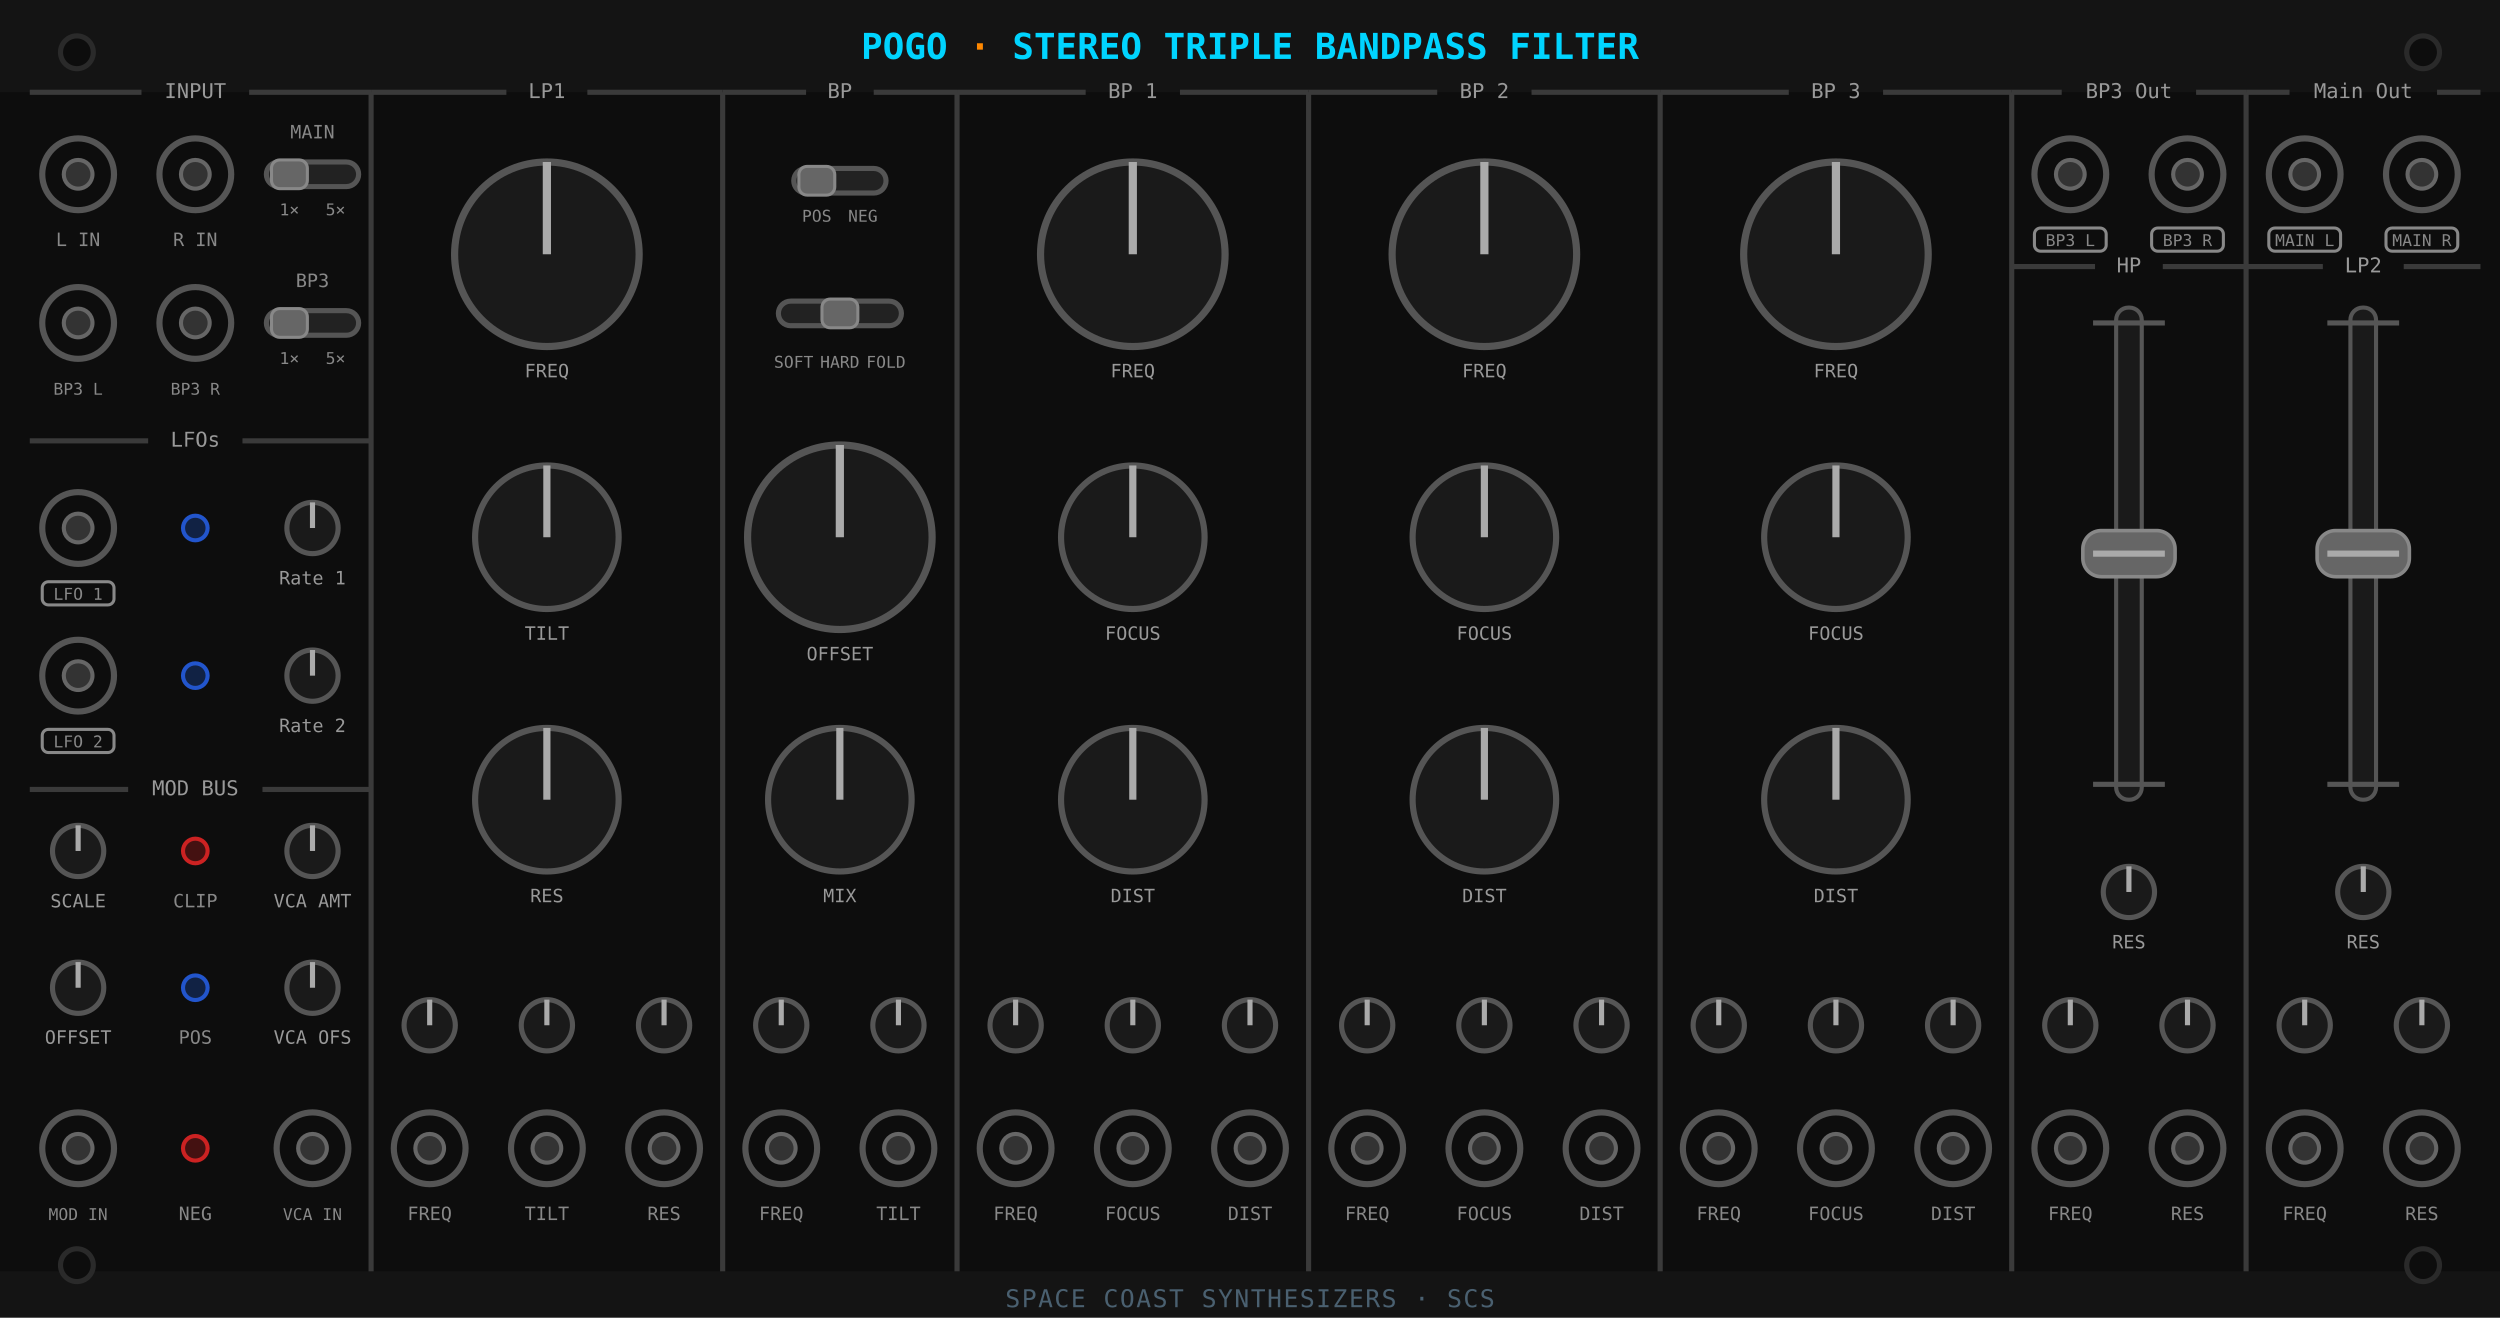
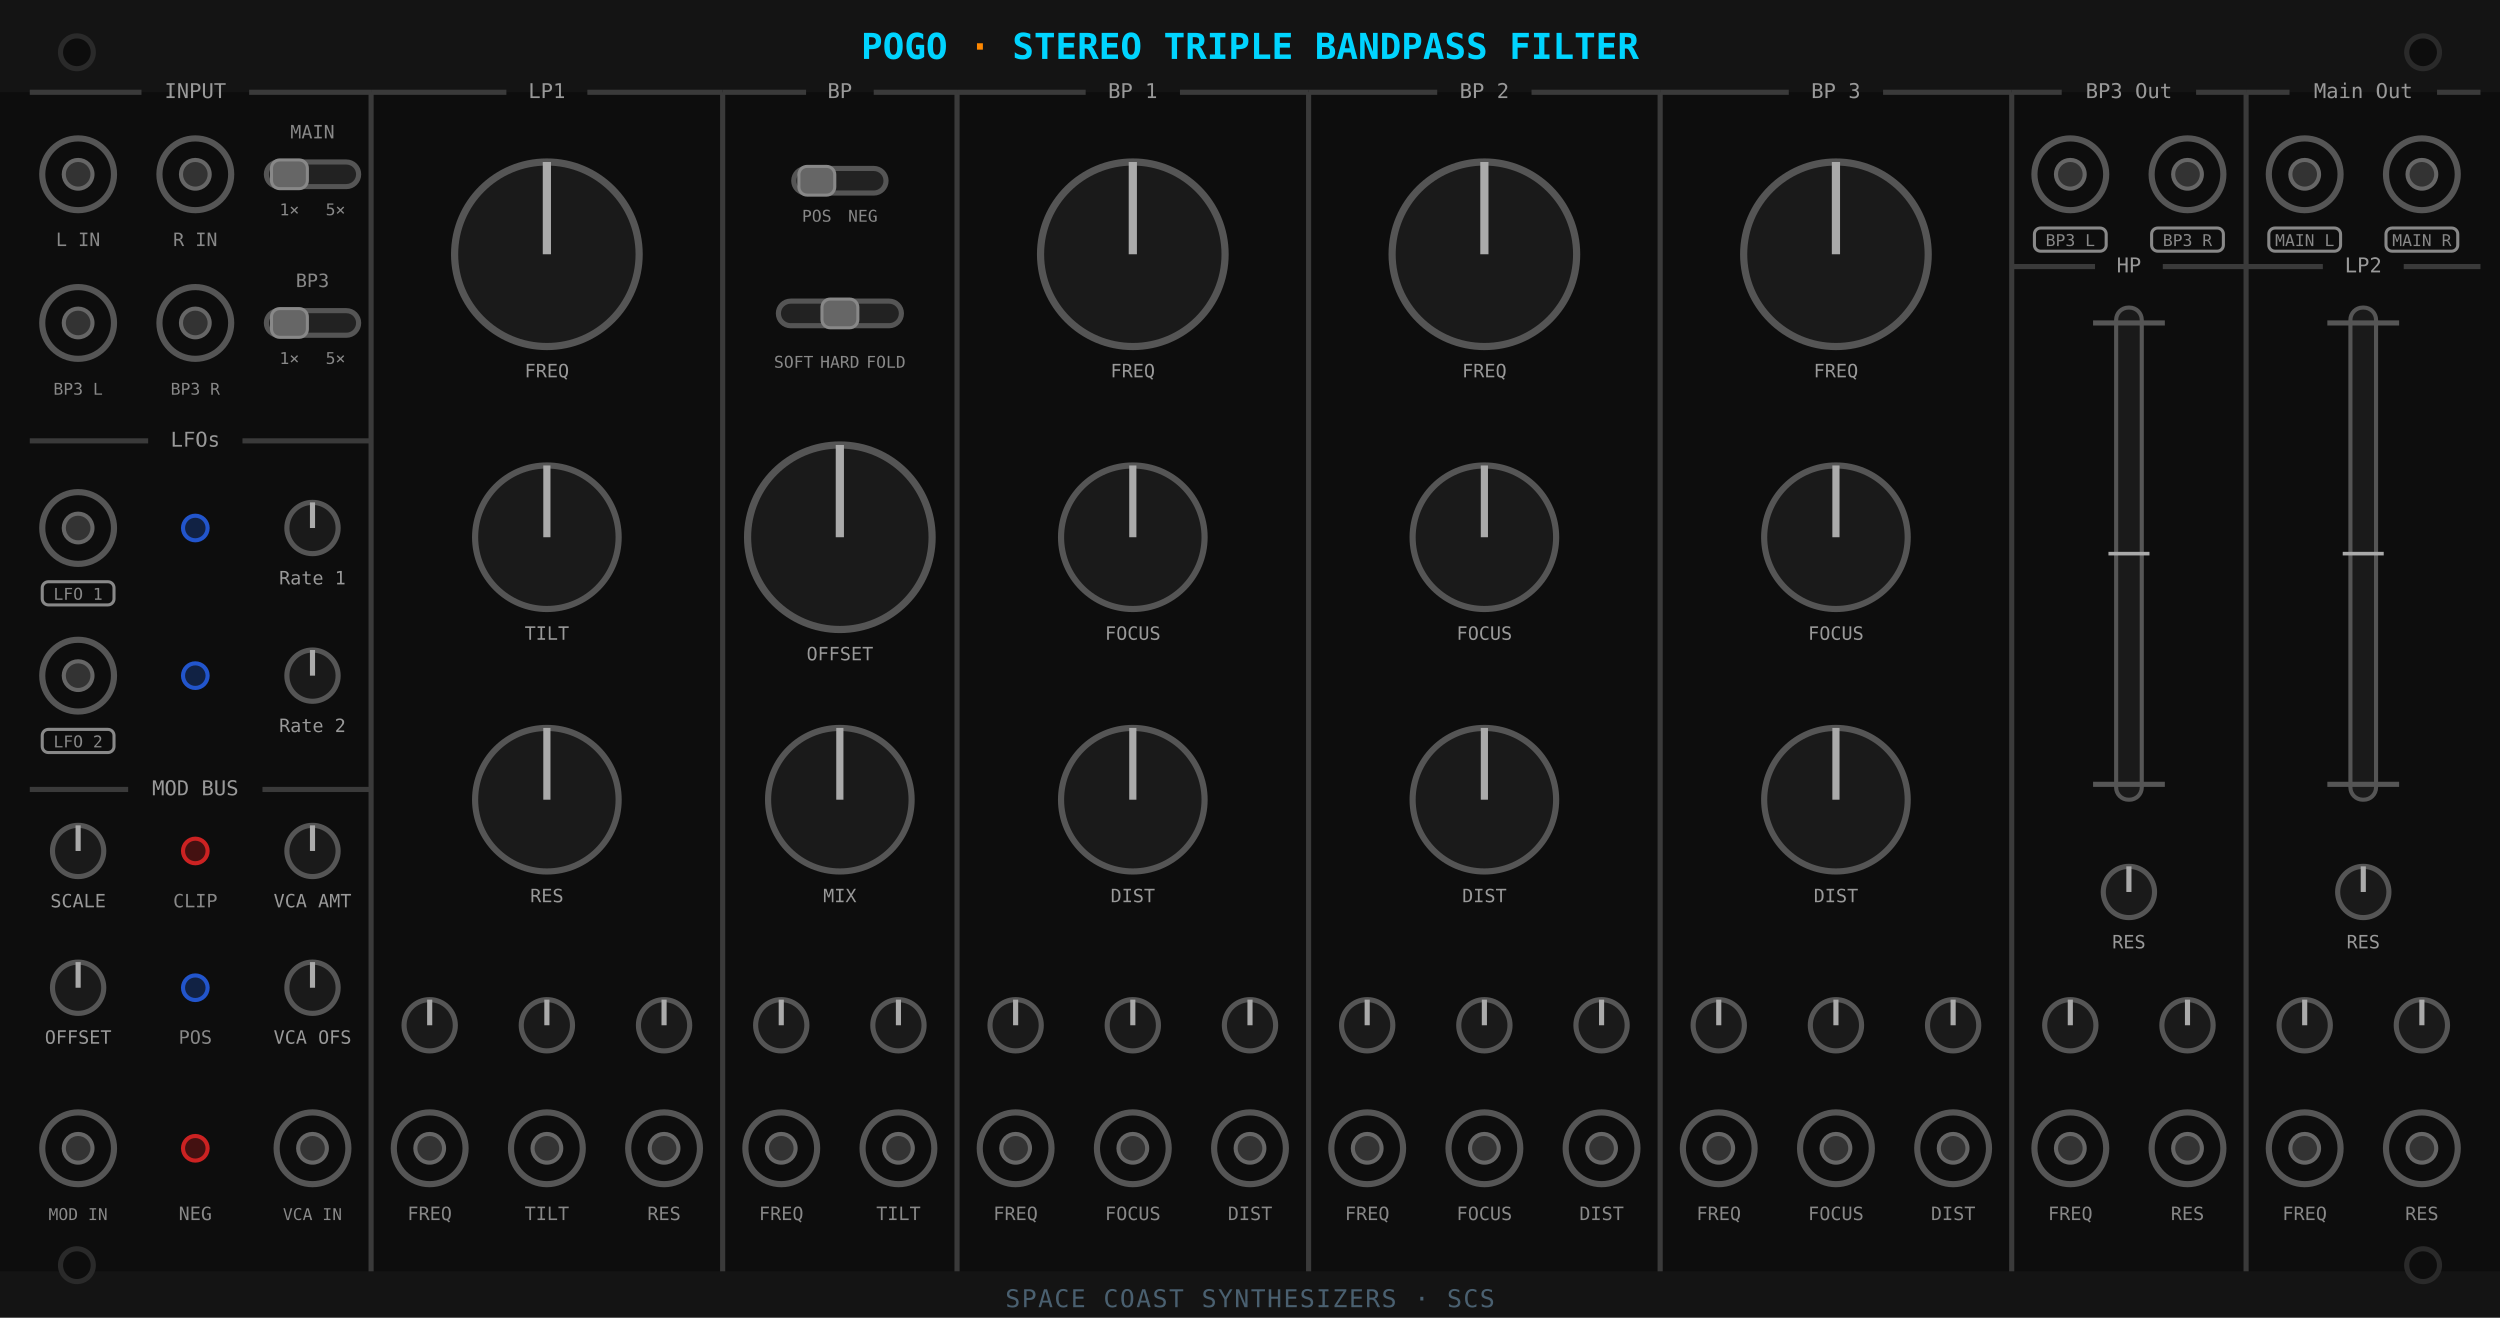
<svg xmlns="http://www.w3.org/2000/svg" width="243.84mm" height="128.5mm" viewBox="0 0 243.84 128.5">
  <rect x="0" y="0" width="243.84" height="128.5" fill="#0d0d0d" />
  <rect x="0" y="0" width="243.84" height="9.0" fill="#141414" />
  <rect x="0" y="124.0" width="243.84" height="4.5" fill="#141414" />
  <circle cx="7.5" cy="5.1" r="1.6" fill="#0d0d0d" stroke="#2a2a2a" stroke-width="0.5" />
  <circle cx="236.34" cy="5.1" r="1.6" fill="#0d0d0d" stroke="#2a2a2a" stroke-width="0.5" />
  <circle cx="7.5" cy="123.4" r="1.6" fill="#0d0d0d" stroke="#2a2a2a" stroke-width="0.5" />
  <circle cx="236.34" cy="123.4" r="1.6" fill="#0d0d0d" stroke="#2a2a2a" stroke-width="0.5" />
  <text x="121.92" y="5.75" fill="#00d4ff" font-family="monospace" font-size="3.5" font-weight="bold" text-anchor="middle">POGO  <tspan fill="#ff8800">·</tspan> STEREO TRIPLE BANDPASS FILTER</text>
  <text x="121.92" y="127.5" fill="#4a6070" font-family="monospace" font-size="2.4" text-anchor="middle" letter-spacing="0.15">SPACE COAST SYNTHESIZERS  ·  SCS</text>
  <line x1="36.195" y1="9.0" x2="36.195" y2="124.0" stroke="#3a3a3a" stroke-width="0.5" />
  <line x1="70.485" y1="9.0" x2="70.485" y2="124.0" stroke="#3a3a3a" stroke-width="0.5" />
  <line x1="93.345" y1="9.0" x2="93.345" y2="124.0" stroke="#3a3a3a" stroke-width="0.5" />
  <line x1="127.635" y1="9.0" x2="127.635" y2="124.0" stroke="#3a3a3a" stroke-width="0.5" />
  <line x1="161.925" y1="9.0" x2="161.925" y2="124.0" stroke="#3a3a3a" stroke-width="0.5" />
  <line x1="196.215" y1="9.0" x2="196.215" y2="124.0" stroke="#3a3a3a" stroke-width="0.5" />
  <line x1="219.075" y1="9.0" x2="219.075" y2="124.0" stroke="#3a3a3a" stroke-width="0.5" />
  <line x1="2.905" y1="9.0" x2="13.80" y2="9.0" stroke="#3a3a3a" stroke-width="0.5" />
  <line x1="24.30" y1="9.0" x2="36.195" y2="9.0" stroke="#3a3a3a" stroke-width="0.5" />
  <text x="19.05" y="9.0" fill="#999" font-family="monospace" font-size="2.0" text-anchor="middle" dominant-baseline="middle">INPUT</text>
  <line x1="2.905" y1="43.0" x2="14.45" y2="43.0" stroke="#3a3a3a" stroke-width="0.5" />
  <line x1="23.65" y1="43.0" x2="36.195" y2="43.0" stroke="#3a3a3a" stroke-width="0.5" />
  <text x="19.05" y="43.0" fill="#999" font-family="monospace" font-size="2.0" text-anchor="middle" dominant-baseline="middle">LFOs</text>
  <line x1="2.905" y1="77.0" x2="12.50" y2="77.0" stroke="#3a3a3a" stroke-width="0.5" />
  <line x1="25.60" y1="77.0" x2="36.195" y2="77.0" stroke="#3a3a3a" stroke-width="0.5" />
  <text x="19.05" y="77.0" fill="#999" font-family="monospace" font-size="2.0" text-anchor="middle" dominant-baseline="middle">MOD BUS</text>
  <line x1="36.195" y1="9.0" x2="49.39" y2="9.0" stroke="#3a3a3a" stroke-width="0.5" />
  <line x1="57.29" y1="9.0" x2="70.485" y2="9.0" stroke="#3a3a3a" stroke-width="0.5" />
  <text x="53.34" y="9.0" fill="#999" font-family="monospace" font-size="2.0" text-anchor="middle" dominant-baseline="middle">LP1</text>
  <line x1="70.485" y1="9.0" x2="78.62" y2="9.0" stroke="#3a3a3a" stroke-width="0.5" />
  <line x1="85.22" y1="9.0" x2="93.345" y2="9.0" stroke="#3a3a3a" stroke-width="0.5" />
  <text x="81.915" y="9.0" fill="#999" font-family="monospace" font-size="2.0" text-anchor="middle" dominant-baseline="middle">BP</text>
  <line x1="93.345" y1="9.0" x2="105.89" y2="9.0" stroke="#3a3a3a" stroke-width="0.5" />
  <line x1="115.09" y1="9.0" x2="127.635" y2="9.0" stroke="#3a3a3a" stroke-width="0.5" />
  <text x="110.49" y="9.0" fill="#999" font-family="monospace" font-size="2.0" text-anchor="middle" dominant-baseline="middle">BP 1</text>
  <line x1="127.635" y1="9.0" x2="140.18" y2="9.0" stroke="#3a3a3a" stroke-width="0.5" />
  <line x1="149.38" y1="9.0" x2="161.925" y2="9.0" stroke="#3a3a3a" stroke-width="0.5" />
  <text x="144.78" y="9.0" fill="#999" font-family="monospace" font-size="2.0" text-anchor="middle" dominant-baseline="middle">BP 2</text>
  <line x1="161.925" y1="9.0" x2="174.47" y2="9.0" stroke="#3a3a3a" stroke-width="0.5" />
  <line x1="183.67" y1="9.0" x2="196.215" y2="9.0" stroke="#3a3a3a" stroke-width="0.5" />
  <text x="179.07" y="9.0" fill="#999" font-family="monospace" font-size="2.0" text-anchor="middle" dominant-baseline="middle">BP 3</text>
  <line x1="196.215" y1="9.0" x2="201.09" y2="9.0" stroke="#3a3a3a" stroke-width="0.5" />
  <line x1="214.20" y1="9.0" x2="219.075" y2="9.0" stroke="#3a3a3a" stroke-width="0.5" />
  <text x="207.645" y="9.0" fill="#999" font-family="monospace" font-size="2.0" text-anchor="middle" dominant-baseline="middle">BP3 Out</text>
  <line x1="196.215" y1="26.0" x2="204.34" y2="26.0" stroke="#3a3a3a" stroke-width="0.5" />
  <line x1="210.95" y1="26.0" x2="219.075" y2="26.0" stroke="#3a3a3a" stroke-width="0.5" />
  <text x="207.645" y="26.0" fill="#999" font-family="monospace" font-size="2.0" text-anchor="middle" dominant-baseline="middle">HP</text>
  <line x1="219.075" y1="9.0" x2="223.31" y2="9.0" stroke="#3a3a3a" stroke-width="0.5" />
  <line x1="237.70" y1="9.0" x2="241.935" y2="9.0" stroke="#3a3a3a" stroke-width="0.5" />
  <text x="230.505" y="9.0" fill="#999" font-family="monospace" font-size="2.0" text-anchor="middle" dominant-baseline="middle">Main Out</text>
  <line x1="219.075" y1="26.0" x2="226.56" y2="26.0" stroke="#3a3a3a" stroke-width="0.5" />
  <line x1="234.45" y1="26.0" x2="241.935" y2="26.0" stroke="#3a3a3a" stroke-width="0.5" />
  <text x="230.505" y="26.0" fill="#999" font-family="monospace" font-size="2.0" text-anchor="middle" dominant-baseline="middle">LP2</text>
  <circle cx="7.62" cy="17.0" r="3.5" fill="none" stroke="#555" stroke-width="0.6" />
  <circle cx="7.62" cy="17.0" r="1.4" fill="#333" stroke="#666" stroke-width="0.4" />
  <text x="7.62" y="24.0" fill="#888" font-family="monospace" font-size="1.8" text-anchor="middle">L IN</text>
  <circle cx="19.05" cy="17.0" r="3.5" fill="none" stroke="#555" stroke-width="0.6" />
  <circle cx="19.05" cy="17.0" r="1.4" fill="#333" stroke="#666" stroke-width="0.4" />
  <text x="19.05" y="24.0" fill="#888" font-family="monospace" font-size="1.8" text-anchor="middle">R IN</text>
  <text x="30.48" y="13.5" fill="#888" font-family="monospace" font-size="1.8" text-anchor="middle">MAIN</text>
  <rect x="25.98" y="15.80" width="9" height="2.4" rx="1.2" fill="#222" stroke="#555" stroke-width="0.5" />
  <rect x="26.48" y="15.60" width="3.5" height="2.8" rx="0.8" fill="#666" stroke="#888" stroke-width="0.3" />
  <text x="28.23" y="21.0" fill="#888" font-family="monospace" font-size="1.6" text-anchor="middle">1×</text>
  <text x="32.73" y="21.0" fill="#888" font-family="monospace" font-size="1.6" text-anchor="middle">5×</text>
  <circle cx="7.62" cy="31.5" r="3.5" fill="none" stroke="#555" stroke-width="0.6" />
  <circle cx="7.62" cy="31.5" r="1.4" fill="#333" stroke="#666" stroke-width="0.4" />
  <text x="7.62" y="38.5" fill="#888" font-family="monospace" font-size="1.6" text-anchor="middle">BP3 L</text>
  <circle cx="19.05" cy="31.5" r="3.5" fill="none" stroke="#555" stroke-width="0.6" />
  <circle cx="19.05" cy="31.5" r="1.4" fill="#333" stroke="#666" stroke-width="0.4" />
  <text x="19.05" y="38.5" fill="#888" font-family="monospace" font-size="1.6" text-anchor="middle">BP3 R</text>
  <text x="30.48" y="28.0" fill="#888" font-family="monospace" font-size="1.8" text-anchor="middle">BP3</text>
  <rect x="25.98" y="30.30" width="9" height="2.4" rx="1.2" fill="#222" stroke="#555" stroke-width="0.5" />
  <rect x="26.48" y="30.10" width="3.5" height="2.8" rx="0.8" fill="#666" stroke="#888" stroke-width="0.3" />
  <text x="28.23" y="35.5" fill="#888" font-family="monospace" font-size="1.6" text-anchor="middle">1×</text>
  <text x="32.73" y="35.5" fill="#888" font-family="monospace" font-size="1.6" text-anchor="middle">5×</text>
  <circle cx="7.62" cy="51.5" r="3.5" fill="none" stroke="#555" stroke-width="0.6" />
  <circle cx="7.62" cy="51.5" r="1.4" fill="#333" stroke="#666" stroke-width="0.4" />
  <rect x="4.12" y="56.74" width="7.0" height="2.26" rx="0.6" fill="none" stroke="#888" stroke-width="0.3" />
  <text x="7.62" y="58.5" fill="#888" font-family="monospace" font-size="1.6" text-anchor="middle">LFO 1</text>
  <circle cx="19.05" cy="51.5" r="1.2" fill="#112244" stroke="#2255cc" stroke-width="0.4" />
  <circle cx="30.48" cy="51.5" r="2.5" fill="#1a1a1a" stroke="#555" stroke-width="0.5" />
  <line x1="30.48" y1="51.5" x2="30.48" y2="49.0" stroke="#aaa" stroke-width="0.5" />
  <text x="30.48" y="57.0" fill="#999" font-family="monospace" font-size="1.8" text-anchor="middle">Rate 1</text>
  <circle cx="7.62" cy="65.9" r="3.5" fill="none" stroke="#555" stroke-width="0.6" />
  <circle cx="7.62" cy="65.9" r="1.4" fill="#333" stroke="#666" stroke-width="0.4" />
  <rect x="4.12" y="71.14" width="7.0" height="2.26" rx="0.6" fill="none" stroke="#888" stroke-width="0.3" />
  <text x="7.62" y="72.9" fill="#888" font-family="monospace" font-size="1.6" text-anchor="middle">LFO 2</text>
  <circle cx="19.05" cy="65.9" r="1.2" fill="#112244" stroke="#2255cc" stroke-width="0.4" />
  <circle cx="30.48" cy="65.9" r="2.5" fill="#1a1a1a" stroke="#555" stroke-width="0.5" />
  <line x1="30.48" y1="65.9" x2="30.48" y2="63.4" stroke="#aaa" stroke-width="0.5" />
  <text x="30.48" y="71.4" fill="#999" font-family="monospace" font-size="1.8" text-anchor="middle">Rate 2</text>
  <circle cx="7.62" cy="83.0" r="2.5" fill="#1a1a1a" stroke="#555" stroke-width="0.5" />
  <line x1="7.62" y1="83.0" x2="7.62" y2="80.5" stroke="#aaa" stroke-width="0.5" />
  <text x="7.62" y="88.5" fill="#999" font-family="monospace" font-size="1.8" text-anchor="middle">SCALE</text>
  <circle cx="30.48" cy="83.0" r="2.5" fill="#1a1a1a" stroke="#555" stroke-width="0.5" />
  <line x1="30.48" y1="83.0" x2="30.48" y2="80.5" stroke="#aaa" stroke-width="0.5" />
  <text x="30.48" y="88.5" fill="#999" font-family="monospace" font-size="1.8" text-anchor="middle">VCA AMT</text>
  <circle cx="19.05" cy="83.0" r="1.2" fill="#441111" stroke="#cc2222" stroke-width="0.4" />
  <text x="19.05" y="88.5" fill="#888" font-family="monospace" font-size="1.8" text-anchor="middle">CLIP</text>
  <circle cx="7.62" cy="96.34" r="2.5" fill="#1a1a1a" stroke="#555" stroke-width="0.5" />
  <line x1="7.62" y1="96.34" x2="7.62" y2="93.84" stroke="#aaa" stroke-width="0.5" />
  <text x="7.62" y="101.8" fill="#999" font-family="monospace" font-size="1.8" text-anchor="middle">OFFSET</text>
  <circle cx="30.48" cy="96.34" r="2.5" fill="#1a1a1a" stroke="#555" stroke-width="0.5" />
  <line x1="30.48" y1="96.34" x2="30.48" y2="93.84" stroke="#aaa" stroke-width="0.5" />
  <text x="30.48" y="101.8" fill="#999" font-family="monospace" font-size="1.8" text-anchor="middle">VCA OFS</text>
  <circle cx="19.05" cy="96.34" r="1.2" fill="#112244" stroke="#2255cc" stroke-width="0.4" />
  <text x="19.05" y="101.8" fill="#888" font-family="monospace" font-size="1.8" text-anchor="middle">POS</text>
  <circle cx="7.62" cy="112.0" r="3.5" fill="none" stroke="#555" stroke-width="0.6" />
  <circle cx="7.62" cy="112.0" r="1.4" fill="#333" stroke="#666" stroke-width="0.4" />
  <text x="7.62" y="119.0" fill="#888" font-family="monospace" font-size="1.6" text-anchor="middle">MOD IN</text>
  <circle cx="19.05" cy="112.0" r="1.2" fill="#441111" stroke="#cc2222" stroke-width="0.4" />
  <text x="19.05" y="119.0" fill="#888" font-family="monospace" font-size="1.8" text-anchor="middle">NEG</text>
  <circle cx="30.48" cy="112.0" r="3.5" fill="none" stroke="#555" stroke-width="0.6" />
  <circle cx="30.48" cy="112.0" r="1.4" fill="#333" stroke="#666" stroke-width="0.4" />
  <text x="30.48" y="119.0" fill="#888" font-family="monospace" font-size="1.6" text-anchor="middle">VCA IN</text>
  <circle cx="53.34" cy="24.8" r="9.0" fill="#1a1a1a" stroke="#555" stroke-width="0.7" />
  <line x1="53.34" y1="24.8" x2="53.34" y2="15.8" stroke="#aaa" stroke-width="0.8" />
  <text x="53.34" y="36.8" fill="#999" font-family="monospace" font-size="1.8" text-anchor="middle">FREQ</text>
  <circle cx="53.34" cy="52.4" r="7.0" fill="#1a1a1a" stroke="#555" stroke-width="0.6" />
  <line x1="53.34" y1="52.4" x2="53.34" y2="45.4" stroke="#aaa" stroke-width="0.7" />
  <text x="53.34" y="62.4" fill="#999" font-family="monospace" font-size="1.8" text-anchor="middle">TILT</text>
  <circle cx="53.34" cy="78.0" r="7.0" fill="#1a1a1a" stroke="#555" stroke-width="0.6" />
  <line x1="53.34" y1="78.0" x2="53.34" y2="71.0" stroke="#aaa" stroke-width="0.7" />
  <text x="53.34" y="88.0" fill="#999" font-family="monospace" font-size="1.8" text-anchor="middle">RES</text>
  <circle cx="41.91" cy="100.0" r="2.5" fill="#1a1a1a" stroke="#555" stroke-width="0.5" />
  <line x1="41.91" y1="100.0" x2="41.91" y2="97.5" stroke="#aaa" stroke-width="0.5" />
  <text x="41.91" y="105.5" fill="#999" font-family="monospace" font-size="1.8" text-anchor="middle" />
  <circle cx="53.34" cy="100.0" r="2.5" fill="#1a1a1a" stroke="#555" stroke-width="0.5" />
  <line x1="53.34" y1="100.0" x2="53.34" y2="97.5" stroke="#aaa" stroke-width="0.5" />
  <text x="53.34" y="105.5" fill="#999" font-family="monospace" font-size="1.8" text-anchor="middle" />
  <circle cx="64.77" cy="100.0" r="2.5" fill="#1a1a1a" stroke="#555" stroke-width="0.5" />
  <line x1="64.77" y1="100.0" x2="64.77" y2="97.5" stroke="#aaa" stroke-width="0.5" />
  <text x="64.77" y="105.5" fill="#999" font-family="monospace" font-size="1.8" text-anchor="middle" />
  <circle cx="41.91" cy="112.0" r="3.5" fill="none" stroke="#555" stroke-width="0.6" />
  <circle cx="41.91" cy="112.0" r="1.4" fill="#333" stroke="#666" stroke-width="0.4" />
  <text x="41.91" y="119.0" fill="#888" font-family="monospace" font-size="1.8" text-anchor="middle">FREQ</text>
  <circle cx="53.34" cy="112.0" r="3.5" fill="none" stroke="#555" stroke-width="0.6" />
  <circle cx="53.34" cy="112.0" r="1.4" fill="#333" stroke="#666" stroke-width="0.4" />
  <text x="53.34" y="119.0" fill="#888" font-family="monospace" font-size="1.8" text-anchor="middle">TILT</text>
  <circle cx="64.77" cy="112.0" r="3.5" fill="none" stroke="#555" stroke-width="0.6" />
  <circle cx="64.77" cy="112.0" r="1.4" fill="#333" stroke="#666" stroke-width="0.4" />
  <text x="64.77" y="119.0" fill="#888" font-family="monospace" font-size="1.8" text-anchor="middle">RES</text>
  <text x="81.915" y="14.13" fill="#888" font-family="monospace" font-size="1.8" text-anchor="middle" />
  <rect x="77.42" y="16.43" width="9" height="2.4" rx="1.2" fill="#222" stroke="#555" stroke-width="0.5" />
  <rect x="77.92" y="16.23" width="3.5" height="2.8" rx="0.8" fill="#666" stroke="#888" stroke-width="0.3" />
  <text x="79.665" y="21.63" fill="#888" font-family="monospace" font-size="1.6" text-anchor="middle">POS</text>
  <text x="84.165" y="21.63" fill="#888" font-family="monospace" font-size="1.6" text-anchor="middle">NEG</text>
  <rect x="75.92" y="29.37" width="12" height="2.4" rx="1.2" fill="#222" stroke="#555" stroke-width="0.5" />
  <rect x="80.17" y="29.17" width="3.5" height="2.8" rx="0.8" fill="#666" stroke="#888" stroke-width="0.3" />
  <text x="77.415" y="35.87" fill="#888" font-family="monospace" font-size="1.6" text-anchor="middle">SOFT</text>
  <text x="81.915" y="35.87" fill="#888" font-family="monospace" font-size="1.6" text-anchor="middle">HARD</text>
  <text x="86.415" y="35.87" fill="#888" font-family="monospace" font-size="1.6" text-anchor="middle">FOLD</text>
  <text x="81.915" y="39.37" fill="#999" font-family="monospace" font-size="1.8" text-anchor="middle" />
  <circle cx="81.915" cy="52.4" r="9.0" fill="#1a1a1a" stroke="#555" stroke-width="0.7" />
  <line x1="81.915" y1="52.4" x2="81.915" y2="43.4" stroke="#aaa" stroke-width="0.8" />
  <text x="81.915" y="64.4" fill="#999" font-family="monospace" font-size="1.8" text-anchor="middle">OFFSET</text>
  <circle cx="81.915" cy="78.0" r="7.0" fill="#1a1a1a" stroke="#555" stroke-width="0.6" />
  <line x1="81.915" y1="78.0" x2="81.915" y2="71.0" stroke="#aaa" stroke-width="0.7" />
  <text x="81.915" y="88.0" fill="#999" font-family="monospace" font-size="1.8" text-anchor="middle">MIX</text>
  <circle cx="76.2" cy="100.0" r="2.5" fill="#1a1a1a" stroke="#555" stroke-width="0.5" />
  <line x1="76.2" y1="100.0" x2="76.2" y2="97.5" stroke="#aaa" stroke-width="0.5" />
  <text x="76.2" y="105.5" fill="#999" font-family="monospace" font-size="1.8" text-anchor="middle" />
  <circle cx="87.63" cy="100.0" r="2.5" fill="#1a1a1a" stroke="#555" stroke-width="0.5" />
  <line x1="87.63" y1="100.0" x2="87.63" y2="97.5" stroke="#aaa" stroke-width="0.5" />
  <text x="87.63" y="105.5" fill="#999" font-family="monospace" font-size="1.8" text-anchor="middle" />
  <circle cx="76.2" cy="112.0" r="3.5" fill="none" stroke="#555" stroke-width="0.6" />
  <circle cx="76.2" cy="112.0" r="1.4" fill="#333" stroke="#666" stroke-width="0.4" />
  <text x="76.2" y="119.0" fill="#888" font-family="monospace" font-size="1.8" text-anchor="middle">FREQ</text>
  <circle cx="87.63" cy="112.0" r="3.5" fill="none" stroke="#555" stroke-width="0.6" />
  <circle cx="87.63" cy="112.0" r="1.4" fill="#333" stroke="#666" stroke-width="0.4" />
  <text x="87.63" y="119.0" fill="#888" font-family="monospace" font-size="1.8" text-anchor="middle">TILT</text>
  <circle cx="110.49" cy="24.8" r="9.0" fill="#1a1a1a" stroke="#555" stroke-width="0.7" />
  <line x1="110.49" y1="24.8" x2="110.49" y2="15.8" stroke="#aaa" stroke-width="0.8" />
  <text x="110.49" y="36.8" fill="#999" font-family="monospace" font-size="1.8" text-anchor="middle">FREQ</text>
  <circle cx="110.49" cy="52.4" r="7.0" fill="#1a1a1a" stroke="#555" stroke-width="0.6" />
  <line x1="110.49" y1="52.4" x2="110.49" y2="45.4" stroke="#aaa" stroke-width="0.7" />
  <text x="110.49" y="62.4" fill="#999" font-family="monospace" font-size="1.8" text-anchor="middle">FOCUS</text>
  <circle cx="110.49" cy="78.0" r="7.0" fill="#1a1a1a" stroke="#555" stroke-width="0.6" />
  <line x1="110.49" y1="78.0" x2="110.49" y2="71.0" stroke="#aaa" stroke-width="0.7" />
  <text x="110.49" y="88.0" fill="#999" font-family="monospace" font-size="1.8" text-anchor="middle">DIST</text>
  <circle cx="99.06" cy="100.0" r="2.5" fill="#1a1a1a" stroke="#555" stroke-width="0.5" />
  <line x1="99.06" y1="100.0" x2="99.06" y2="97.5" stroke="#aaa" stroke-width="0.5" />
  <text x="99.06" y="105.5" fill="#999" font-family="monospace" font-size="1.8" text-anchor="middle" />
  <circle cx="110.49" cy="100.0" r="2.5" fill="#1a1a1a" stroke="#555" stroke-width="0.5" />
  <line x1="110.49" y1="100.0" x2="110.49" y2="97.5" stroke="#aaa" stroke-width="0.5" />
  <text x="110.49" y="105.5" fill="#999" font-family="monospace" font-size="1.8" text-anchor="middle" />
  <circle cx="121.92" cy="100.0" r="2.5" fill="#1a1a1a" stroke="#555" stroke-width="0.5" />
  <line x1="121.92" y1="100.0" x2="121.92" y2="97.5" stroke="#aaa" stroke-width="0.5" />
  <text x="121.92" y="105.5" fill="#999" font-family="monospace" font-size="1.8" text-anchor="middle" />
  <circle cx="99.06" cy="112.0" r="3.5" fill="none" stroke="#555" stroke-width="0.6" />
  <circle cx="99.06" cy="112.0" r="1.4" fill="#333" stroke="#666" stroke-width="0.4" />
  <text x="99.06" y="119.0" fill="#888" font-family="monospace" font-size="1.8" text-anchor="middle">FREQ</text>
  <circle cx="110.49" cy="112.0" r="3.5" fill="none" stroke="#555" stroke-width="0.6" />
  <circle cx="110.49" cy="112.0" r="1.4" fill="#333" stroke="#666" stroke-width="0.4" />
  <text x="110.49" y="119.0" fill="#888" font-family="monospace" font-size="1.8" text-anchor="middle">FOCUS</text>
  <circle cx="121.92" cy="112.0" r="3.5" fill="none" stroke="#555" stroke-width="0.6" />
  <circle cx="121.92" cy="112.0" r="1.4" fill="#333" stroke="#666" stroke-width="0.4" />
  <text x="121.92" y="119.0" fill="#888" font-family="monospace" font-size="1.8" text-anchor="middle">DIST</text>
  <circle cx="144.78" cy="24.8" r="9.0" fill="#1a1a1a" stroke="#555" stroke-width="0.7" />
  <line x1="144.78" y1="24.8" x2="144.78" y2="15.8" stroke="#aaa" stroke-width="0.8" />
  <text x="144.78" y="36.8" fill="#999" font-family="monospace" font-size="1.8" text-anchor="middle">FREQ</text>
  <circle cx="144.78" cy="52.4" r="7.0" fill="#1a1a1a" stroke="#555" stroke-width="0.6" />
  <line x1="144.78" y1="52.4" x2="144.78" y2="45.4" stroke="#aaa" stroke-width="0.7" />
  <text x="144.78" y="62.4" fill="#999" font-family="monospace" font-size="1.8" text-anchor="middle">FOCUS</text>
  <circle cx="144.78" cy="78.0" r="7.0" fill="#1a1a1a" stroke="#555" stroke-width="0.6" />
  <line x1="144.78" y1="78.0" x2="144.78" y2="71.0" stroke="#aaa" stroke-width="0.7" />
  <text x="144.78" y="88.0" fill="#999" font-family="monospace" font-size="1.8" text-anchor="middle">DIST</text>
  <circle cx="133.35" cy="100.0" r="2.5" fill="#1a1a1a" stroke="#555" stroke-width="0.5" />
  <line x1="133.35" y1="100.0" x2="133.35" y2="97.5" stroke="#aaa" stroke-width="0.5" />
  <text x="133.35" y="105.5" fill="#999" font-family="monospace" font-size="1.8" text-anchor="middle" />
  <circle cx="144.78" cy="100.0" r="2.5" fill="#1a1a1a" stroke="#555" stroke-width="0.5" />
  <line x1="144.78" y1="100.0" x2="144.78" y2="97.5" stroke="#aaa" stroke-width="0.5" />
  <text x="144.78" y="105.5" fill="#999" font-family="monospace" font-size="1.8" text-anchor="middle" />
  <circle cx="156.21" cy="100.0" r="2.5" fill="#1a1a1a" stroke="#555" stroke-width="0.5" />
  <line x1="156.21" y1="100.0" x2="156.21" y2="97.5" stroke="#aaa" stroke-width="0.5" />
  <text x="156.21" y="105.5" fill="#999" font-family="monospace" font-size="1.8" text-anchor="middle" />
  <circle cx="133.35" cy="112.0" r="3.5" fill="none" stroke="#555" stroke-width="0.6" />
  <circle cx="133.35" cy="112.0" r="1.4" fill="#333" stroke="#666" stroke-width="0.4" />
  <text x="133.35" y="119.0" fill="#888" font-family="monospace" font-size="1.8" text-anchor="middle">FREQ</text>
  <circle cx="144.78" cy="112.0" r="3.5" fill="none" stroke="#555" stroke-width="0.6" />
  <circle cx="144.78" cy="112.0" r="1.4" fill="#333" stroke="#666" stroke-width="0.4" />
  <text x="144.78" y="119.0" fill="#888" font-family="monospace" font-size="1.8" text-anchor="middle">FOCUS</text>
  <circle cx="156.21" cy="112.0" r="3.5" fill="none" stroke="#555" stroke-width="0.6" />
  <circle cx="156.21" cy="112.0" r="1.4" fill="#333" stroke="#666" stroke-width="0.4" />
  <text x="156.21" y="119.0" fill="#888" font-family="monospace" font-size="1.8" text-anchor="middle">DIST</text>
  <circle cx="179.07" cy="24.8" r="9.0" fill="#1a1a1a" stroke="#555" stroke-width="0.7" />
  <line x1="179.07" y1="24.8" x2="179.07" y2="15.8" stroke="#aaa" stroke-width="0.8" />
  <text x="179.07" y="36.8" fill="#999" font-family="monospace" font-size="1.8" text-anchor="middle">FREQ</text>
  <circle cx="179.07" cy="52.4" r="7.0" fill="#1a1a1a" stroke="#555" stroke-width="0.6" />
  <line x1="179.07" y1="52.4" x2="179.07" y2="45.4" stroke="#aaa" stroke-width="0.7" />
  <text x="179.07" y="62.4" fill="#999" font-family="monospace" font-size="1.8" text-anchor="middle">FOCUS</text>
  <circle cx="179.07" cy="78.0" r="7.0" fill="#1a1a1a" stroke="#555" stroke-width="0.6" />
  <line x1="179.07" y1="78.0" x2="179.07" y2="71.0" stroke="#aaa" stroke-width="0.7" />
  <text x="179.07" y="88.0" fill="#999" font-family="monospace" font-size="1.8" text-anchor="middle">DIST</text>
  <circle cx="167.64" cy="100.0" r="2.5" fill="#1a1a1a" stroke="#555" stroke-width="0.5" />
  <line x1="167.64" y1="100.0" x2="167.64" y2="97.5" stroke="#aaa" stroke-width="0.5" />
  <text x="167.64" y="105.5" fill="#999" font-family="monospace" font-size="1.8" text-anchor="middle" />
  <circle cx="179.07" cy="100.0" r="2.5" fill="#1a1a1a" stroke="#555" stroke-width="0.5" />
  <line x1="179.07" y1="100.0" x2="179.07" y2="97.5" stroke="#aaa" stroke-width="0.5" />
  <text x="179.07" y="105.5" fill="#999" font-family="monospace" font-size="1.8" text-anchor="middle" />
  <circle cx="190.5" cy="100.0" r="2.5" fill="#1a1a1a" stroke="#555" stroke-width="0.5" />
  <line x1="190.5" y1="100.0" x2="190.5" y2="97.5" stroke="#aaa" stroke-width="0.5" />
  <text x="190.5" y="105.5" fill="#999" font-family="monospace" font-size="1.8" text-anchor="middle" />
  <circle cx="167.64" cy="112.0" r="3.5" fill="none" stroke="#555" stroke-width="0.6" />
  <circle cx="167.64" cy="112.0" r="1.4" fill="#333" stroke="#666" stroke-width="0.4" />
  <text x="167.64" y="119.0" fill="#888" font-family="monospace" font-size="1.8" text-anchor="middle">FREQ</text>
  <circle cx="179.07" cy="112.0" r="3.5" fill="none" stroke="#555" stroke-width="0.6" />
  <circle cx="179.07" cy="112.0" r="1.4" fill="#333" stroke="#666" stroke-width="0.4" />
  <text x="179.07" y="119.0" fill="#888" font-family="monospace" font-size="1.8" text-anchor="middle">FOCUS</text>
  <circle cx="190.5" cy="112.0" r="3.5" fill="none" stroke="#555" stroke-width="0.6" />
  <circle cx="190.5" cy="112.0" r="1.4" fill="#333" stroke="#666" stroke-width="0.4" />
  <text x="190.5" y="119.0" fill="#888" font-family="monospace" font-size="1.8" text-anchor="middle">DIST</text>
  <circle cx="201.93" cy="17.0" r="3.5" fill="none" stroke="#555" stroke-width="0.6" />
  <circle cx="201.93" cy="17.0" r="1.4" fill="#333" stroke="#666" stroke-width="0.4" />
  <rect x="198.43" y="22.24" width="7.0" height="2.26" rx="0.6" fill="none" stroke="#888" stroke-width="0.3" />
  <text x="201.93" y="24.0" fill="#888" font-family="monospace" font-size="1.6" text-anchor="middle">BP3 L</text>
  <circle cx="213.36" cy="17.0" r="3.5" fill="none" stroke="#555" stroke-width="0.6" />
  <circle cx="213.36" cy="17.0" r="1.4" fill="#333" stroke="#666" stroke-width="0.4" />
  <rect x="209.86" y="22.24" width="7.0" height="2.26" rx="0.6" fill="none" stroke="#888" stroke-width="0.3" />
  <text x="213.36" y="24.0" fill="#888" font-family="monospace" font-size="1.6" text-anchor="middle">BP3 R</text>
  <rect x="206.40" y="30.00" width="2.5" height="48.0" rx="1.2" fill="#1a1a1a" stroke="#555" stroke-width="0.4" />
  <line x1="204.15" y1="31.50" x2="211.15" y2="31.50" stroke="#555" stroke-width="0.5" />
  <line x1="204.15" y1="76.50" x2="211.15" y2="76.50" stroke="#555" stroke-width="0.5" />
  <line x1="205.65" y1="54.00" x2="209.65" y2="54.00" stroke="#aaa" stroke-width="0.35" />
-   <rect x="203.15" y="51.75" width="9.0" height="4.5" rx="1.8" fill="#666" stroke="#888" stroke-width="0.35" />
-   <line x1="204.15" y1="54.00" x2="211.15" y2="54.00" stroke="#aaa" stroke-width="0.6" />
  <text x="207.645" y="26.5" fill="#888" font-family="monospace" font-size="1.8" text-anchor="middle" />
  <circle cx="207.645" cy="87.0" r="2.5" fill="#1a1a1a" stroke="#555" stroke-width="0.5" />
  <line x1="207.645" y1="87.0" x2="207.645" y2="84.5" stroke="#aaa" stroke-width="0.5" />
  <text x="207.645" y="92.5" fill="#999" font-family="monospace" font-size="1.8" text-anchor="middle">RES</text>
  <circle cx="201.93" cy="100.0" r="2.5" fill="#1a1a1a" stroke="#555" stroke-width="0.5" />
  <line x1="201.93" y1="100.0" x2="201.93" y2="97.5" stroke="#aaa" stroke-width="0.5" />
  <text x="201.93" y="105.5" fill="#999" font-family="monospace" font-size="1.8" text-anchor="middle" />
  <circle cx="213.36" cy="100.0" r="2.5" fill="#1a1a1a" stroke="#555" stroke-width="0.5" />
  <line x1="213.36" y1="100.0" x2="213.36" y2="97.5" stroke="#aaa" stroke-width="0.5" />
  <text x="213.36" y="105.5" fill="#999" font-family="monospace" font-size="1.8" text-anchor="middle" />
  <circle cx="201.93" cy="112.0" r="3.5" fill="none" stroke="#555" stroke-width="0.6" />
  <circle cx="201.93" cy="112.0" r="1.4" fill="#333" stroke="#666" stroke-width="0.4" />
  <text x="201.93" y="119.0" fill="#888" font-family="monospace" font-size="1.8" text-anchor="middle">FREQ</text>
  <circle cx="213.36" cy="112.0" r="3.5" fill="none" stroke="#555" stroke-width="0.6" />
  <circle cx="213.36" cy="112.0" r="1.4" fill="#333" stroke="#666" stroke-width="0.4" />
  <text x="213.36" y="119.0" fill="#888" font-family="monospace" font-size="1.8" text-anchor="middle">RES</text>
  <circle cx="224.79" cy="17.0" r="3.5" fill="none" stroke="#555" stroke-width="0.6" />
  <circle cx="224.79" cy="17.0" r="1.4" fill="#333" stroke="#666" stroke-width="0.4" />
  <rect x="221.29" y="22.24" width="7.0" height="2.26" rx="0.6" fill="none" stroke="#888" stroke-width="0.3" />
  <text x="224.79" y="24.0" fill="#888" font-family="monospace" font-size="1.6" text-anchor="middle">MAIN L</text>
  <circle cx="236.22" cy="17.0" r="3.5" fill="none" stroke="#555" stroke-width="0.6" />
  <circle cx="236.22" cy="17.0" r="1.4" fill="#333" stroke="#666" stroke-width="0.4" />
  <rect x="232.72" y="22.24" width="7.0" height="2.26" rx="0.6" fill="none" stroke="#888" stroke-width="0.3" />
  <text x="236.22" y="24.0" fill="#888" font-family="monospace" font-size="1.6" text-anchor="middle">MAIN R</text>
  <rect x="229.25" y="30.00" width="2.5" height="48.0" rx="1.2" fill="#1a1a1a" stroke="#555" stroke-width="0.4" />
  <line x1="227.00" y1="31.50" x2="234.00" y2="31.50" stroke="#555" stroke-width="0.5" />
  <line x1="227.00" y1="76.50" x2="234.00" y2="76.50" stroke="#555" stroke-width="0.5" />
  <line x1="228.50" y1="54.00" x2="232.50" y2="54.00" stroke="#aaa" stroke-width="0.35" />
-   <rect x="226.00" y="51.75" width="9.0" height="4.5" rx="1.8" fill="#666" stroke="#888" stroke-width="0.35" />
-   <line x1="227.00" y1="54.00" x2="234.00" y2="54.00" stroke="#aaa" stroke-width="0.6" />
  <text x="230.505" y="26.5" fill="#888" font-family="monospace" font-size="1.8" text-anchor="middle" />
  <circle cx="230.505" cy="87.0" r="2.5" fill="#1a1a1a" stroke="#555" stroke-width="0.5" />
  <line x1="230.505" y1="87.0" x2="230.505" y2="84.5" stroke="#aaa" stroke-width="0.5" />
  <text x="230.505" y="92.5" fill="#999" font-family="monospace" font-size="1.8" text-anchor="middle">RES</text>
  <circle cx="224.79" cy="100.0" r="2.5" fill="#1a1a1a" stroke="#555" stroke-width="0.5" />
  <line x1="224.79" y1="100.0" x2="224.79" y2="97.5" stroke="#aaa" stroke-width="0.5" />
  <text x="224.79" y="105.5" fill="#999" font-family="monospace" font-size="1.8" text-anchor="middle" />
  <circle cx="236.22" cy="100.0" r="2.5" fill="#1a1a1a" stroke="#555" stroke-width="0.5" />
  <line x1="236.22" y1="100.0" x2="236.22" y2="97.5" stroke="#aaa" stroke-width="0.5" />
  <text x="236.22" y="105.5" fill="#999" font-family="monospace" font-size="1.8" text-anchor="middle" />
  <circle cx="224.79" cy="112.0" r="3.5" fill="none" stroke="#555" stroke-width="0.6" />
  <circle cx="224.79" cy="112.0" r="1.4" fill="#333" stroke="#666" stroke-width="0.4" />
  <text x="224.79" y="119.0" fill="#888" font-family="monospace" font-size="1.8" text-anchor="middle">FREQ</text>
  <circle cx="236.22" cy="112.0" r="3.5" fill="none" stroke="#555" stroke-width="0.6" />
  <circle cx="236.22" cy="112.0" r="1.4" fill="#333" stroke="#666" stroke-width="0.4" />
  <text x="236.22" y="119.0" fill="#888" font-family="monospace" font-size="1.8" text-anchor="middle">RES</text>
</svg>
